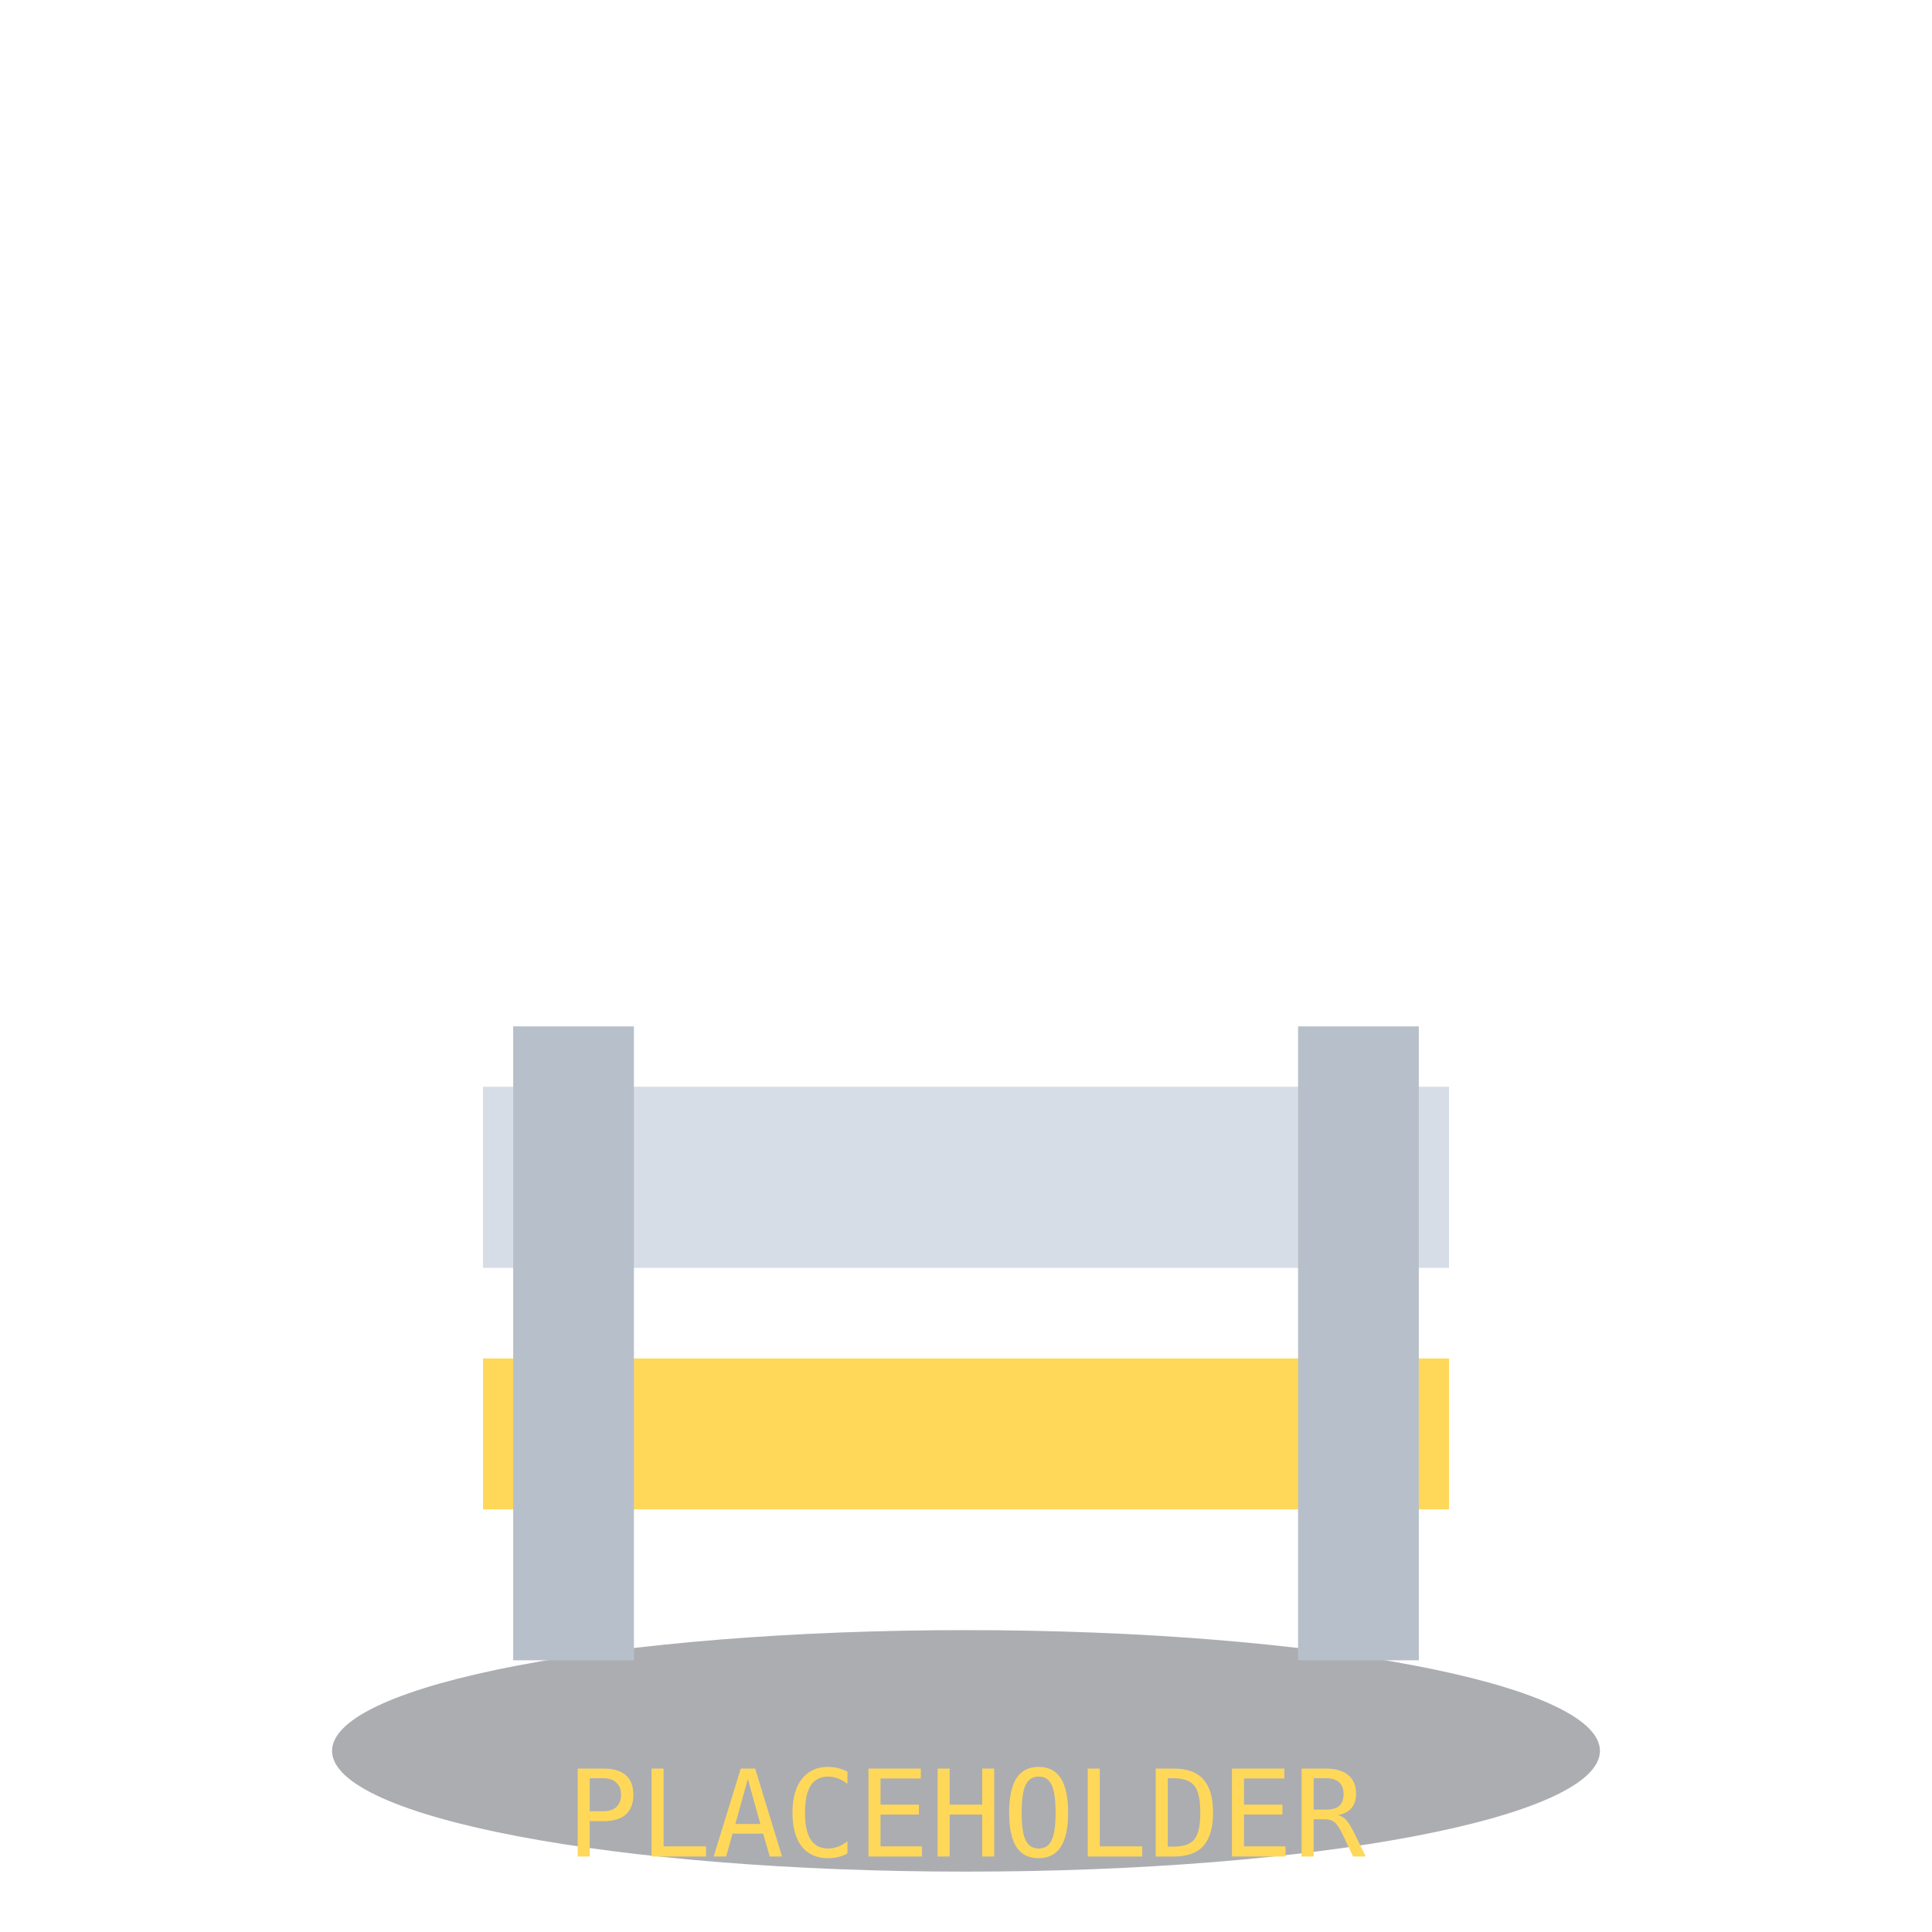
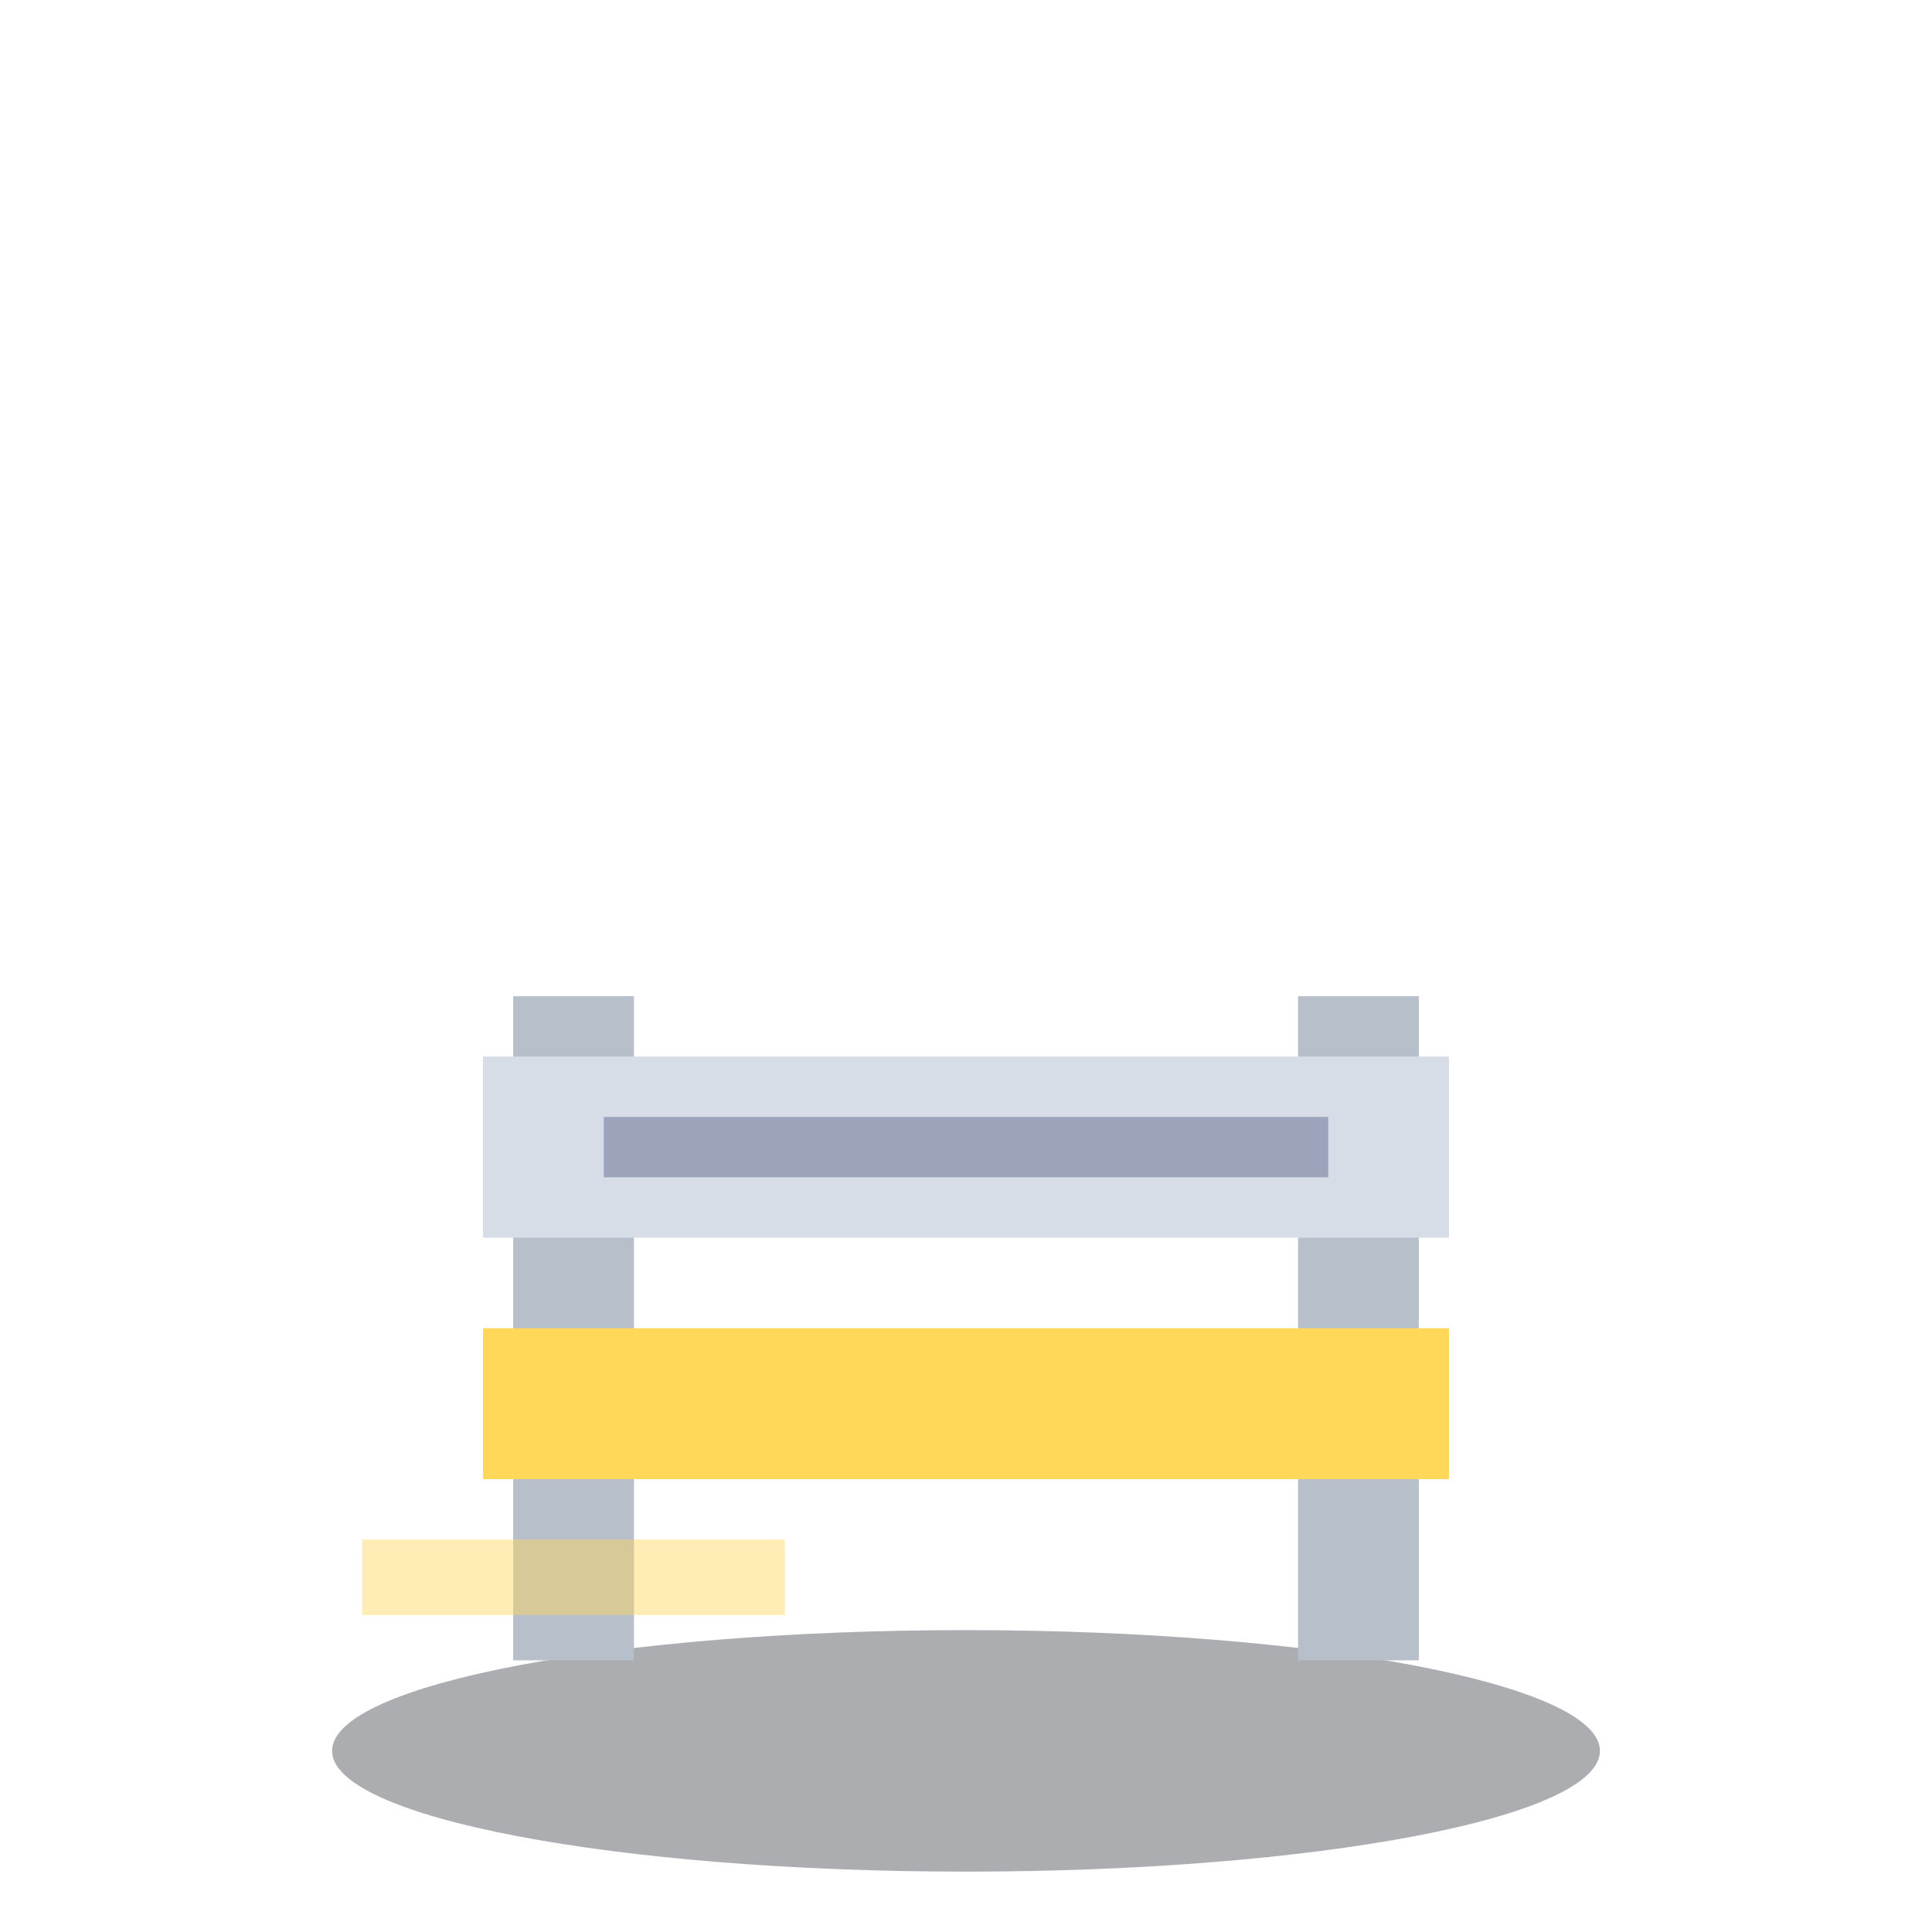
- <svg xmlns="http://www.w3.org/2000/svg" width="128" height="128" viewBox="0 0 128 128" role="img" aria-label="VibeGear2 placeholder art">
+ <svg xmlns="http://www.w3.org/2000/svg" width="128" height="128" viewBox="0 0 128 128" role="img" aria-label="crown-circuit short-rail roadside prop">
  <rect width="128" height="128" fill="none" />
  <ellipse cx="64" cy="116" rx="42" ry="8" fill="#10151f" opacity="0.35" />
-   <rect x="32" y="72" width="64" height="12" fill="#d7dde6" />
-   <rect x="32" y="90" width="64" height="10" fill="#ffd85a" />
-   <rect x="34" y="68" width="8" height="42" fill="#b7c0ca" />
-   <rect x="86" y="68" width="8" height="42" fill="#b7c0ca" />
-   <text x="64" y="123" text-anchor="middle" font-family="monospace" font-size="8" fill="#ffd85a">PLACEHOLDER</text>
+   <rect x="34" y="66" width="8" height="44" fill="#b7c0ca" />
+   <rect x="86" y="66" width="8" height="44" fill="#b7c0ca" />
+   <rect x="32" y="70" width="64" height="12" fill="#d7dde6" />
+   <rect x="32" y="88" width="64" height="10" fill="#ffd85a" />
+   <rect x="40" y="74" width="48" height="4" fill="#55608a" opacity="0.45" />
+   <rect x="24" y="102" width="28" height="5" fill="#ffd85a" opacity="0.45" />
</svg>
